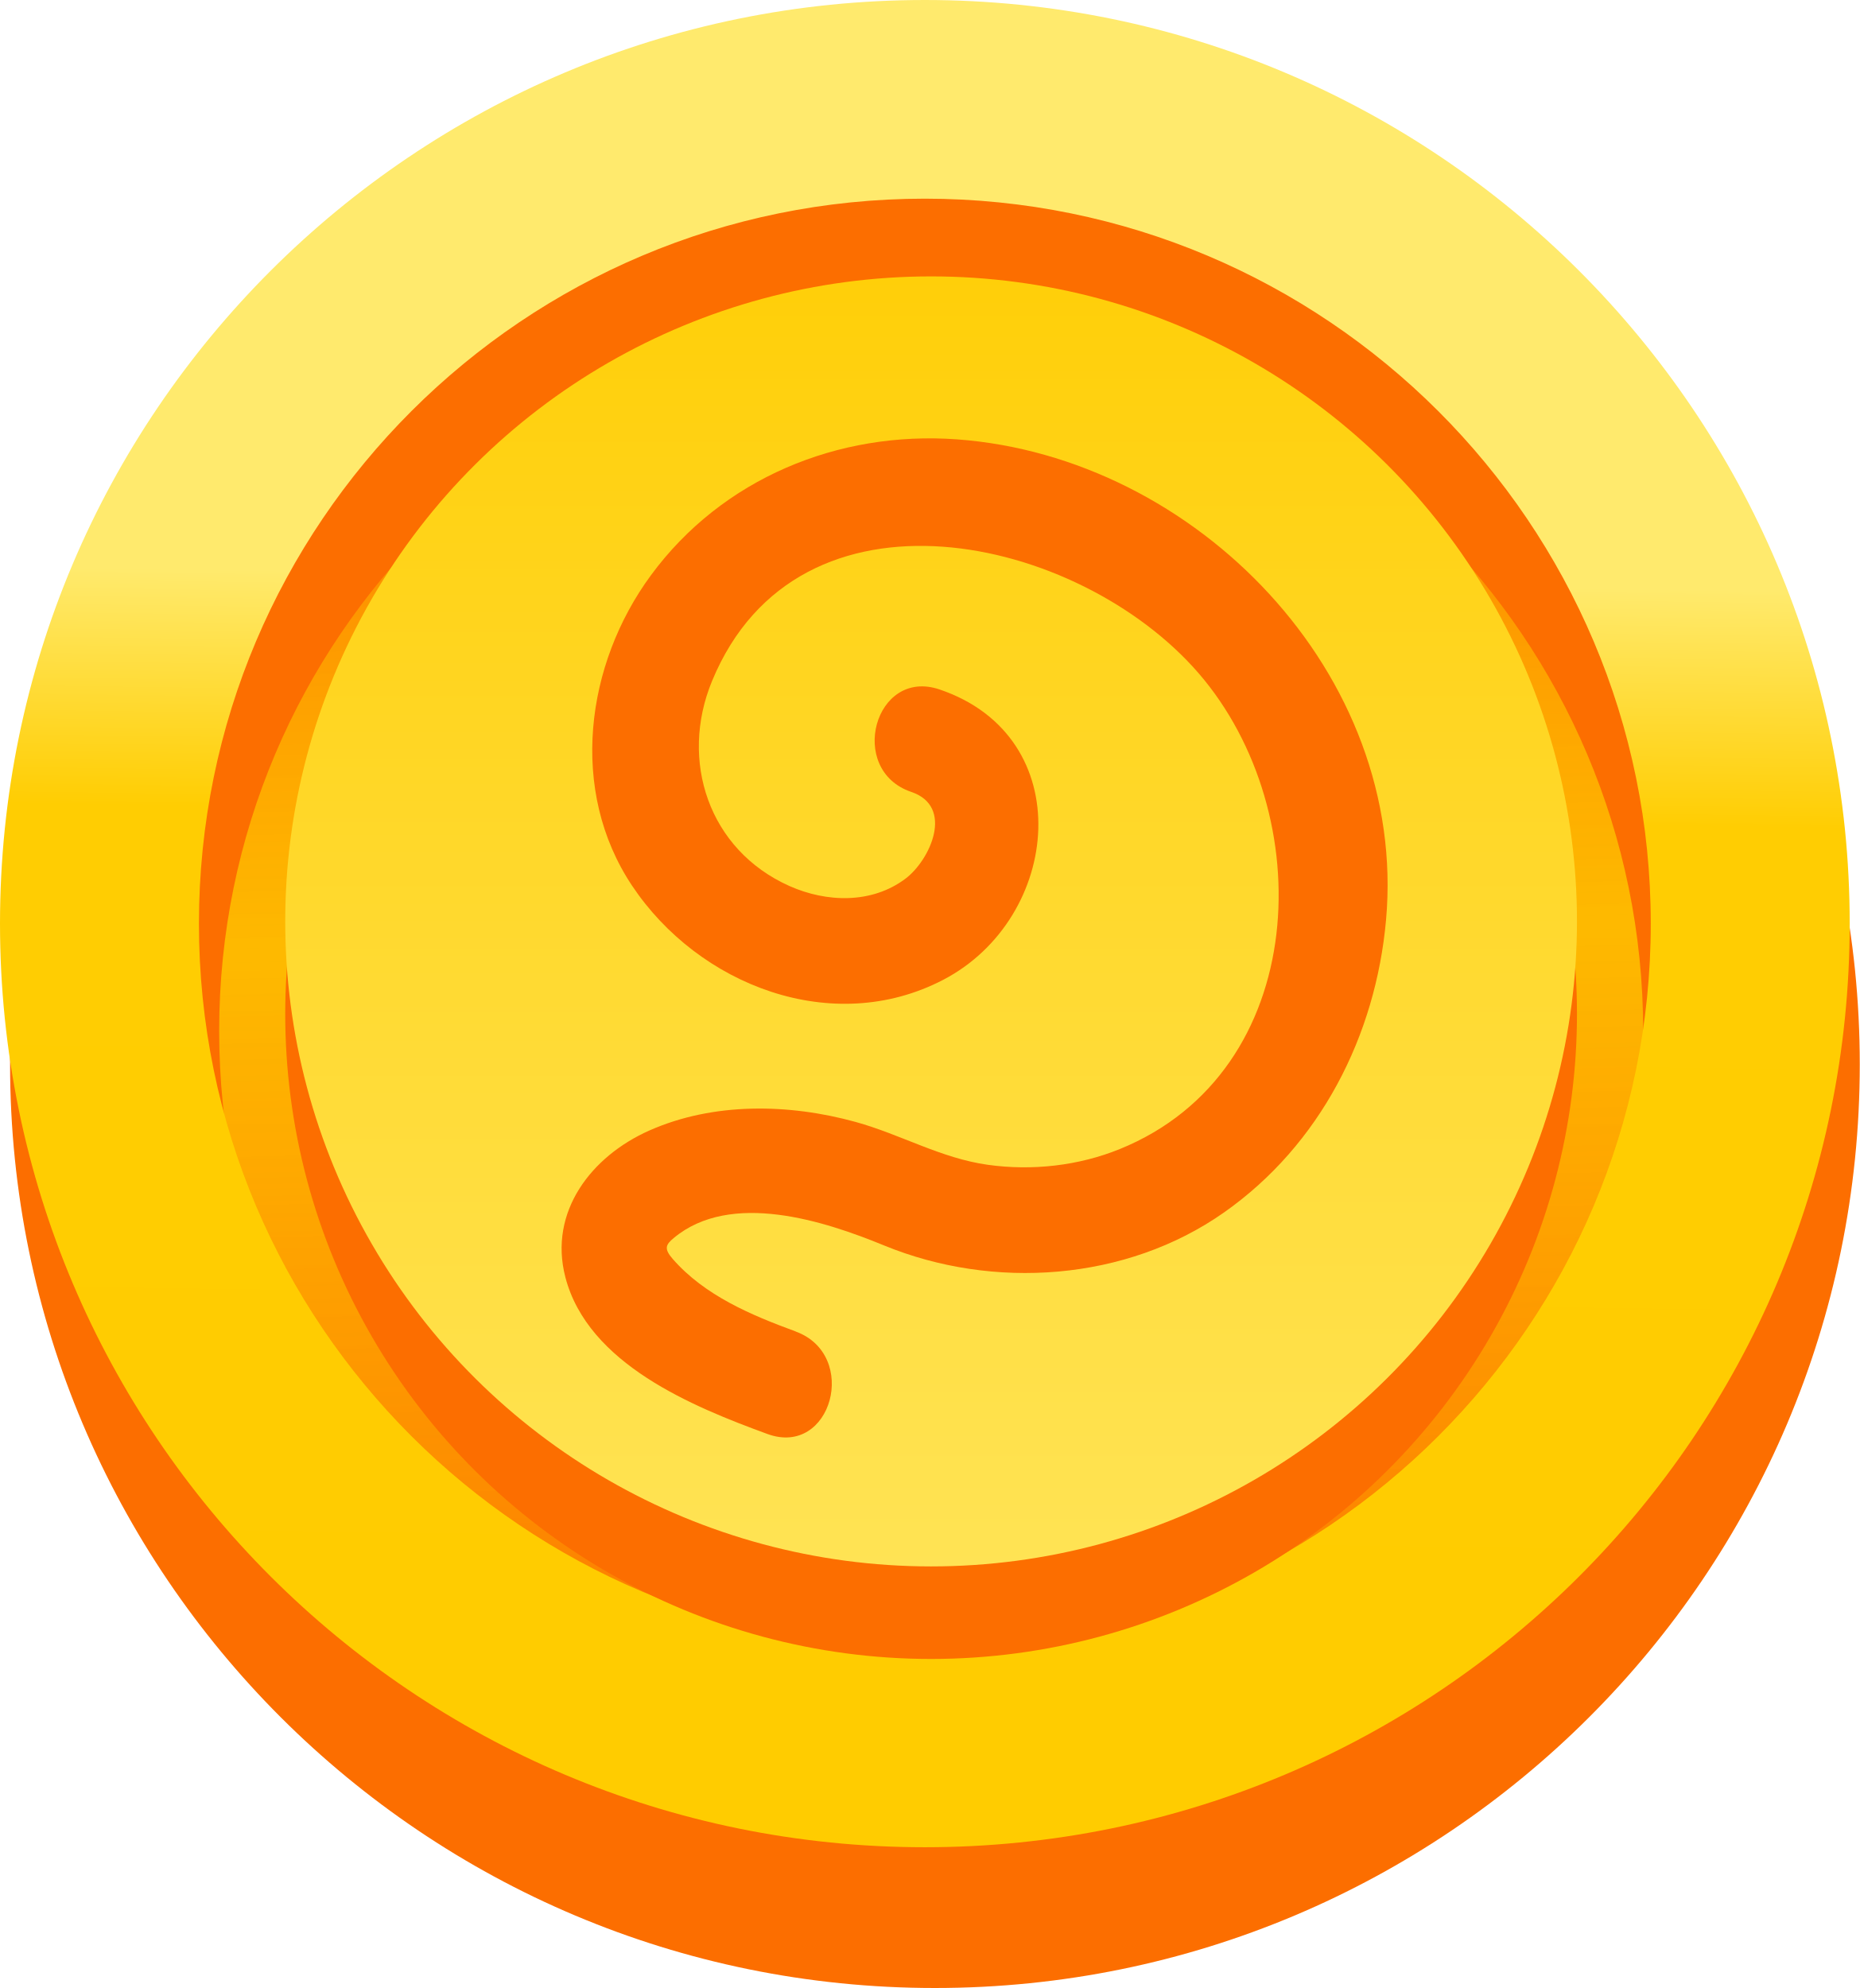
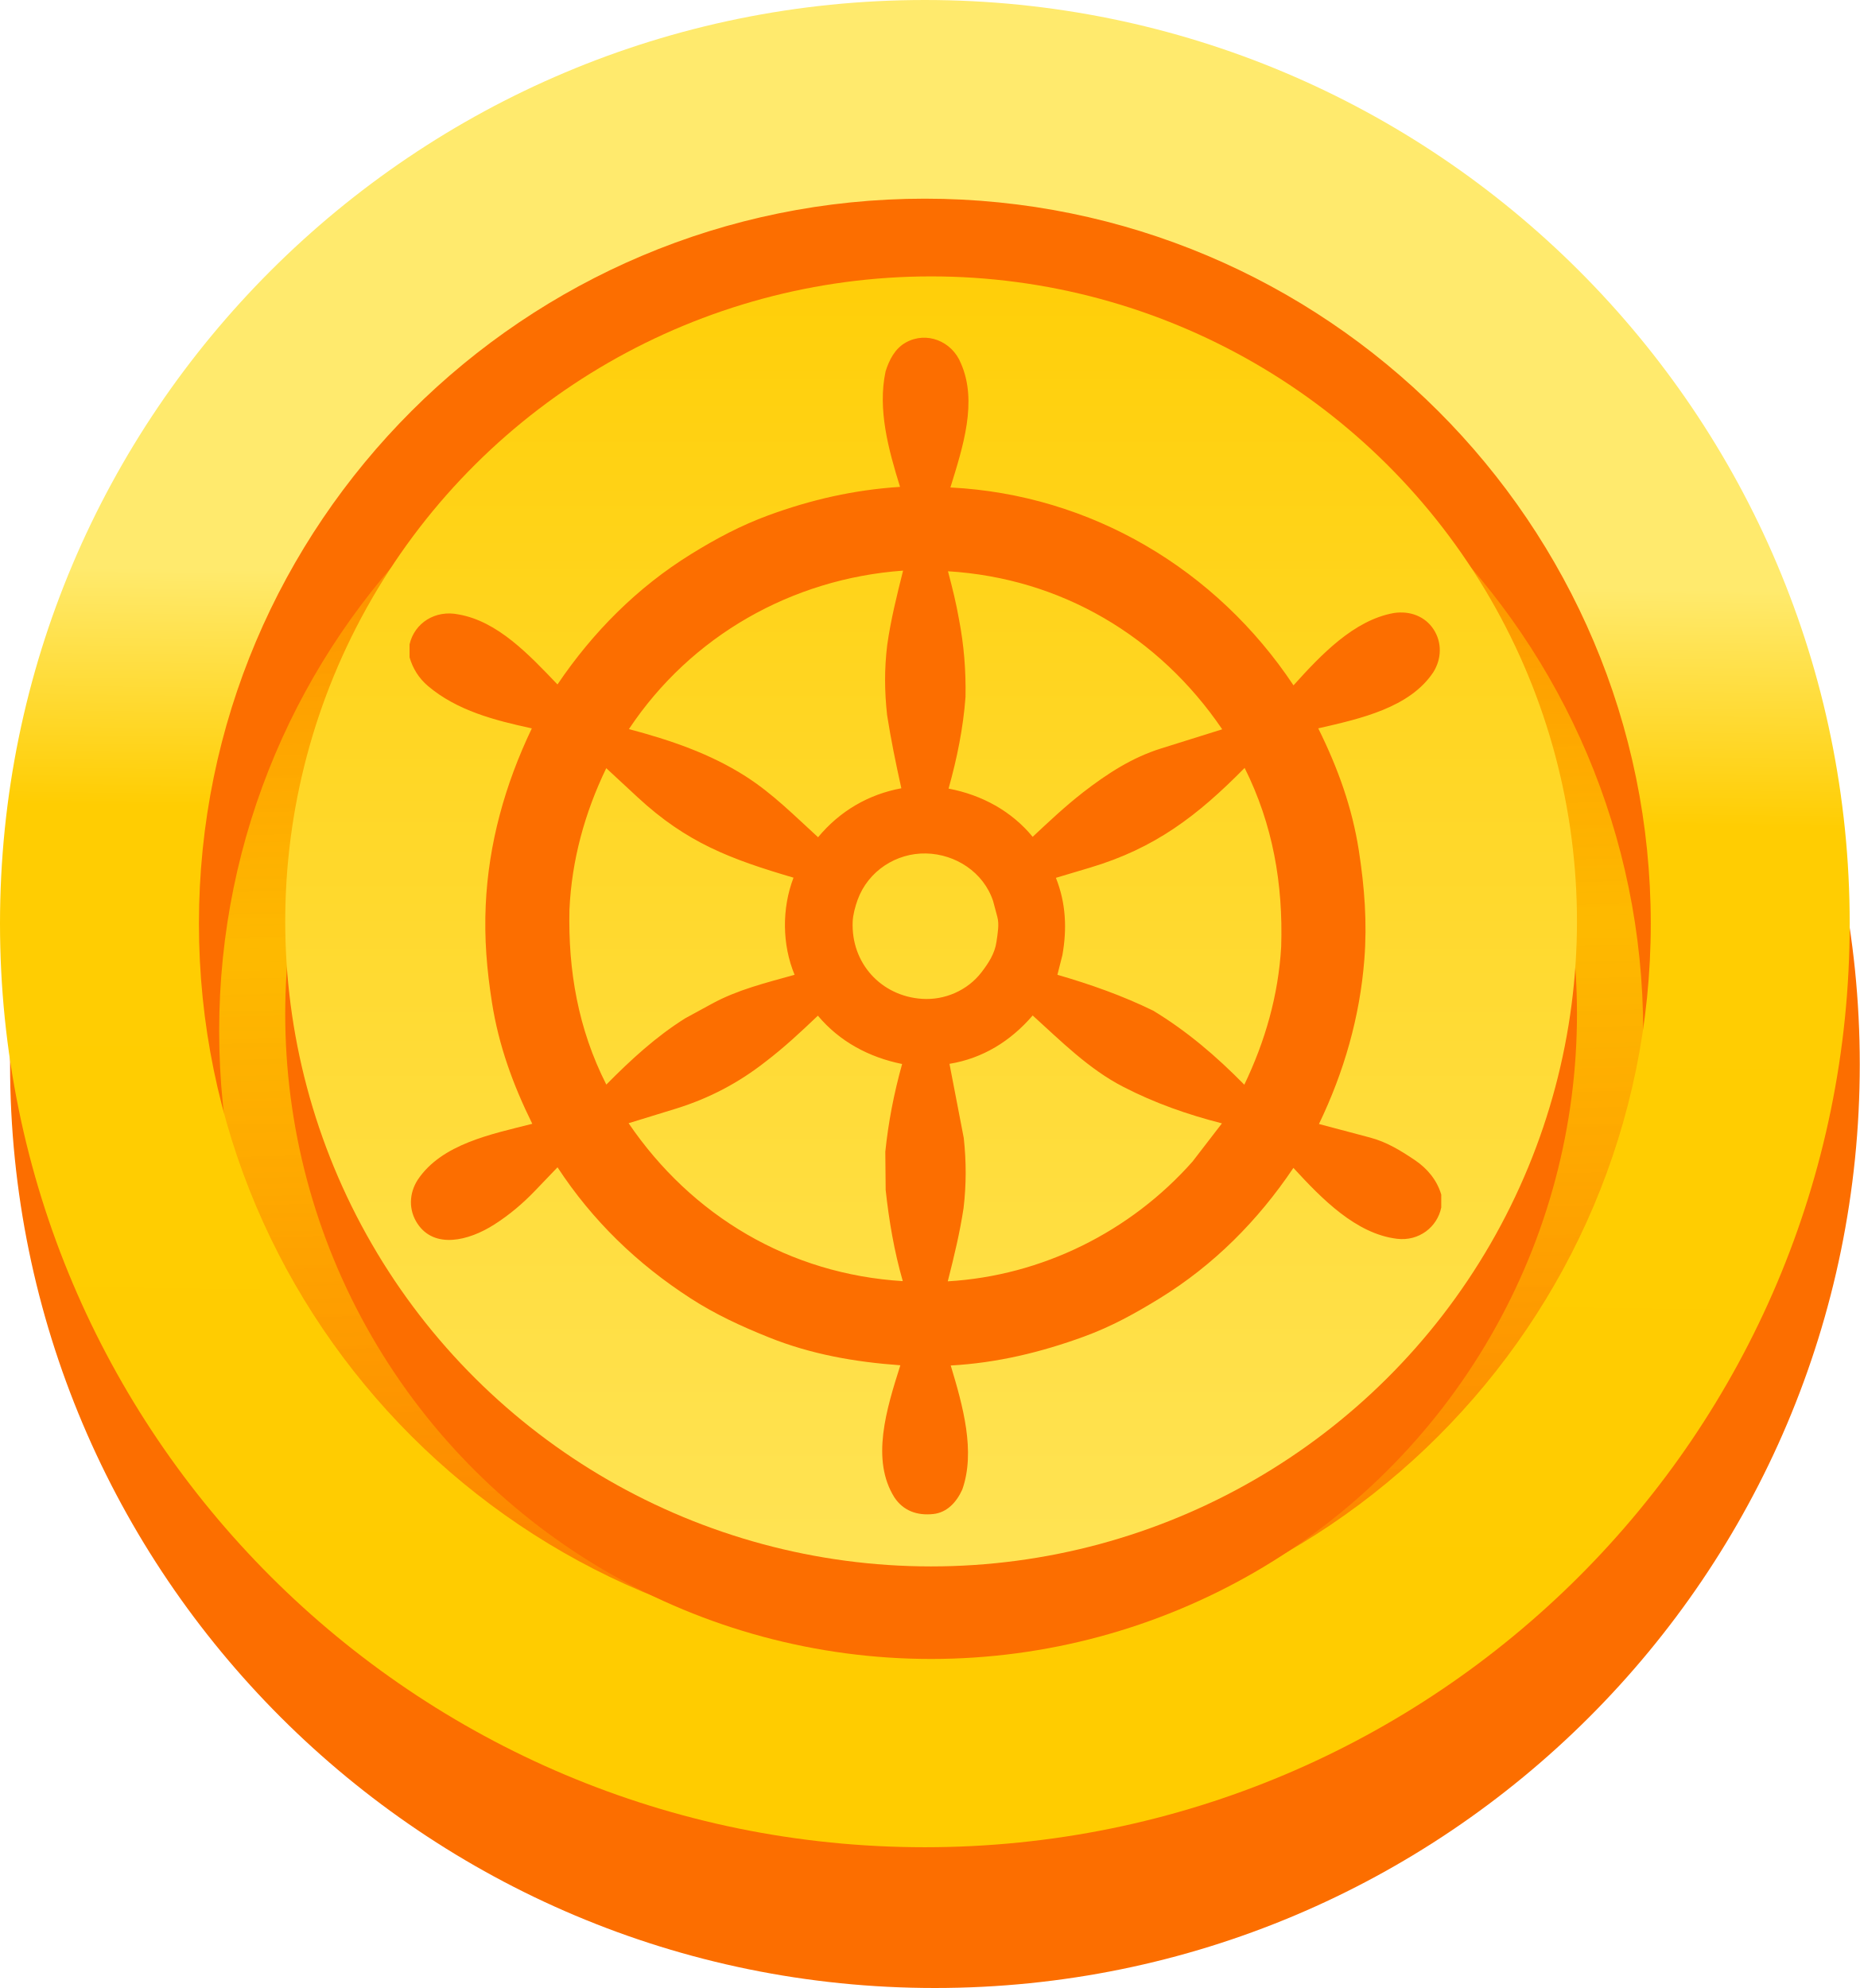
<svg xmlns="http://www.w3.org/2000/svg" id="Layer_1" data-name="Layer 1" width="58" height="62" viewBox="0 0 58 62">
  <defs>
    <linearGradient id="linear-gradient" x1="29.482" y1="54.992" x2="28.31" y2="6.953" gradientUnits="userSpaceOnUse">
      <stop offset="0" stop-color="#fc6e00" />
      <stop offset=".536" stop-color="#fc0" stop-opacity=".8" />
      <stop offset=".911" stop-color="#fc7800" />
      <stop offset="1" stop-color="#fc7e00" />
    </linearGradient>
    <linearGradient id="linear-gradient-2" x1="29.18" y1="4.208" x2="28.477" y2="55.529" gradientUnits="userSpaceOnUse">
      <stop offset=".27" stop-color="#ffea6d" />
      <stop offset=".414" stop-color="#ffcd02" />
      <stop offset="1" stop-color="#fc0" />
    </linearGradient>
    <linearGradient id="linear-gradient-3" x1="29.037" y1="62.194" x2="29.037" y2="-6.59" gradientUnits="userSpaceOnUse">
      <stop offset="0" stop-color="#ffea6d" />
      <stop offset=".833" stop-color="#ffcd02" />
      <stop offset="1" stop-color="#fc0" />
    </linearGradient>
  </defs>
  <g>
    <g>
      <ellipse cx="29.157" cy="33.195" rx="28.843" ry="28.805" fill="#fc6e00" />
      <ellipse cx="28.843" cy="28.805" rx="24.496" ry="24.464" fill="url(#linear-gradient)" />
      <path d="M29.04,6.045C14.601,6.045,2.896,17.735,2.896,32.155s11.706,26.111,26.145,26.111,26.145-11.69,26.145-26.111S43.48,6.045,29.04,6.045ZM29.04,54.331c-12.263,0-22.205-9.928-22.205-22.176S16.777,9.98,29.04,9.98s22.205,9.928,22.205,22.176-9.941,22.176-22.205,22.176Z" fill="#fc6e00" />
      <path d="M28.843,0C12.914,0,0,12.896,0,28.805s12.914,28.805,28.843,28.805,28.843-12.896,28.843-28.805S44.773,0,28.843,0ZM28.843,51.415c-12.503,0-22.639-10.123-22.639-22.61S16.34,6.196,28.843,6.196s22.639,10.123,22.639,22.61-10.136,22.61-22.639,22.61Z" fill="url(#linear-gradient-2)" />
    </g>
    <g>
      <path d="M11.594,41.68c-3.598-6.224-3.598-13.892,0-20.116,3.598-6.224,10.247-10.058,17.444-10.058s13.846,3.834,17.444,10.058c3.598,6.224,3.598,13.892,0,20.116-3.598,6.224-10.247,10.058-17.444,10.058s-13.846-3.834-17.444-10.058ZM29.037,34.136c-1.391,0-2.517-1.126-2.517-2.514s1.126-2.514,2.517-2.514,2.517,1.126,2.517,2.514-1.126,2.514-2.517,2.514Z" fill="#fc6e00" />
      <path d="M11.594,38.794c-3.598-6.224-3.598-13.892,0-20.116,3.598-6.224,10.247-10.058,17.444-10.058s13.846,3.834,17.444,10.058c3.598,6.224,3.598,13.892,0,20.116s-10.247,10.058-17.444,10.058-13.846-3.834-17.444-10.058Z" fill="url(#linear-gradient-3)" />
    </g>
  </g>
-   <path d="M24.815,41.524c-1.393-.51-2.836-1.12-3.83-2.255-.283-.323-.227-.447.023-.656,1.784-1.492,4.715-.53,6.561.228,3.408,1.4,7.554,1.116,10.604-1.028,2.999-2.108,4.73-5.507,5.053-9.122.684-7.662-5.93-14.448-13.385-14.989-3.707-.269-7.321,1.224-9.538,4.235-2.048,2.78-2.567,6.721-.592,9.683,2.072,3.108,6.252,4.736,9.704,2.938,3.699-1.927,4.248-7.58-.114-9.056-2.025-.686-2.894,2.515-.881,3.196,1.35.457.591,2.124-.181,2.705-1.053.792-2.463.745-3.622.228-2.514-1.124-3.437-3.91-2.41-6.394,2.699-6.528,11.44-4.555,15.171-.244,3.783,4.372,3.506,12.416-2.451,14.841-1.291.526-2.742.685-4.119.493-1.464-.204-2.719-.949-4.125-1.337-2.082-.574-4.43-.619-6.431.267-1.801.797-3.153,2.529-2.62,4.576.705,2.707,3.969,4.036,6.301,4.889,2.006.734,2.872-2.468.881-3.196h0Z" fill="#fc6e00" />
+   <path d="M44.948,37.252v.405c-.123.612-.697,1.06-1.381.977-1.279-.155-2.342-1.245-3.23-2.211-1.104,1.645-2.489,3.033-4.158,4.061-.773.476-1.518.888-2.367,1.198-1.353.495-2.724.824-4.162.904.383,1.268.777,2.684.361,3.867-.182.402-.479.719-.904.765-.502.054-.932-.097-1.212-.516-.74-1.175-.252-2.752.184-4.123-1.42-.102-2.785-.342-4.099-.87-.864-.347-1.663-.714-2.442-1.217-1.66-1.072-3.057-2.417-4.151-4.087l-.7.73c-.384.401-.801.753-1.27,1.053-.811.519-1.873.766-2.398-.027-.277-.418-.269-.937.01-1.369.751-1.119,2.294-1.419,3.571-1.744-.612-1.239-1.048-2.455-1.256-3.775-.162-1.027-.243-1.996-.196-3.044.087-1.914.598-3.758,1.438-5.513-1.163-.252-2.326-.552-3.235-1.318-.293-.247-.479-.557-.578-.897v-.406c.153-.666.802-1.084,1.531-.932,1.22.214,2.199,1.259,3.082,2.183,1.107-1.638,2.496-3.032,4.166-4.065.785-.485,1.547-.892,2.41-1.209,1.325-.487,2.672-.795,4.107-.888-.361-1.167-.705-2.417-.45-3.604.113-.356.291-.709.628-.897.651-.364,1.444-.04,1.719.645.528,1.193.066,2.605-.326,3.875,4.386.222,8.295,2.554,10.7,6.171.862-.956,1.884-2.034,3.131-2.256.508-.076.976.109,1.237.509.263.402.258.914-.009,1.339-.739,1.109-2.271,1.448-3.587,1.749.615,1.242,1.058,2.474,1.266,3.812.177,1.145.262,2.244.171,3.4-.14,1.791-.637,3.513-1.415,5.127l1.597.424c.513.136.952.405,1.39.7.399.268.694.631.826,1.075ZM28.11,24.585c-.18-.811-.324-1.522-.444-2.281-.082-.743-.087-1.444.003-2.186.112-.792.299-1.54.495-2.322-3.471.251-6.618,2.038-8.55,4.942,1.3.347,2.522.761,3.636,1.471.843.537,1.526,1.23,2.263,1.902.683-.822,1.573-1.336,2.596-1.527ZM33.768,24.718c.772-.596,1.535-1.092,2.446-1.377l1.903-.596c-1.977-2.908-5.028-4.713-8.553-4.929.141.53.256.996.344,1.5.155.81.218,1.587.203,2.422-.073.98-.266,1.915-.528,2.856,1.05.2,1.97.71,2.622,1.504.522-.486,1.001-.941,1.563-1.379ZM24.781,30.402c-.391-.939-.401-2.071-.034-3.03-1.964-.578-3.327-1.087-4.857-2.504l-.983-.911c-.676,1.403-1.078,2.873-1.148,4.414-.043,1.89.268,3.716,1.15,5.454.769-.777,1.543-1.491,2.462-2.068l.833-.454c.799-.436,1.674-.649,2.577-.902ZM32.978,30.401c1.047.304,2.027.651,2.987,1.119,1.058.642,1.966,1.419,2.841,2.309.647-1.348,1.064-2.789,1.15-4.308.061-1.952-.257-3.805-1.14-5.572-1.471,1.492-2.793,2.505-4.821,3.11l-1.065.318c.316.792.347,1.596.203,2.408l-.156.616ZM31.076,29.377c.039-.275.091-.545.028-.781l-.132-.494c-.301-.905-1.176-1.465-2.09-1.485-.93-.02-1.807.544-2.136,1.446-.075.207-.146.472-.154.68-.053,1.294.884,2.321,2.16,2.408.713.048,1.423-.263,1.857-.828.22-.287.415-.585.467-.946ZM28.155,39.956c-.271-.946-.428-1.877-.534-2.843l-.011-1.195c.096-.921.263-1.795.524-2.735-1.03-.208-1.951-.699-2.627-1.507-.548.523-1.058.997-1.636,1.438-.843.661-1.75,1.136-2.769,1.455l-1.498.461c1.969,2.894,5.019,4.709,8.553,4.925ZM37.204,36.209l.904-1.174c-1.083-.278-2.095-.633-3.083-1.143-1.069-.551-1.938-1.425-2.819-2.222-.693.804-1.559,1.338-2.595,1.508l.446,2.316c.08.743.08,1.444-.007,2.185-.117.764-.284,1.464-.492,2.282,2.929-.172,5.698-1.542,7.647-3.751Z" fill="#fc6e00" />
</svg>
